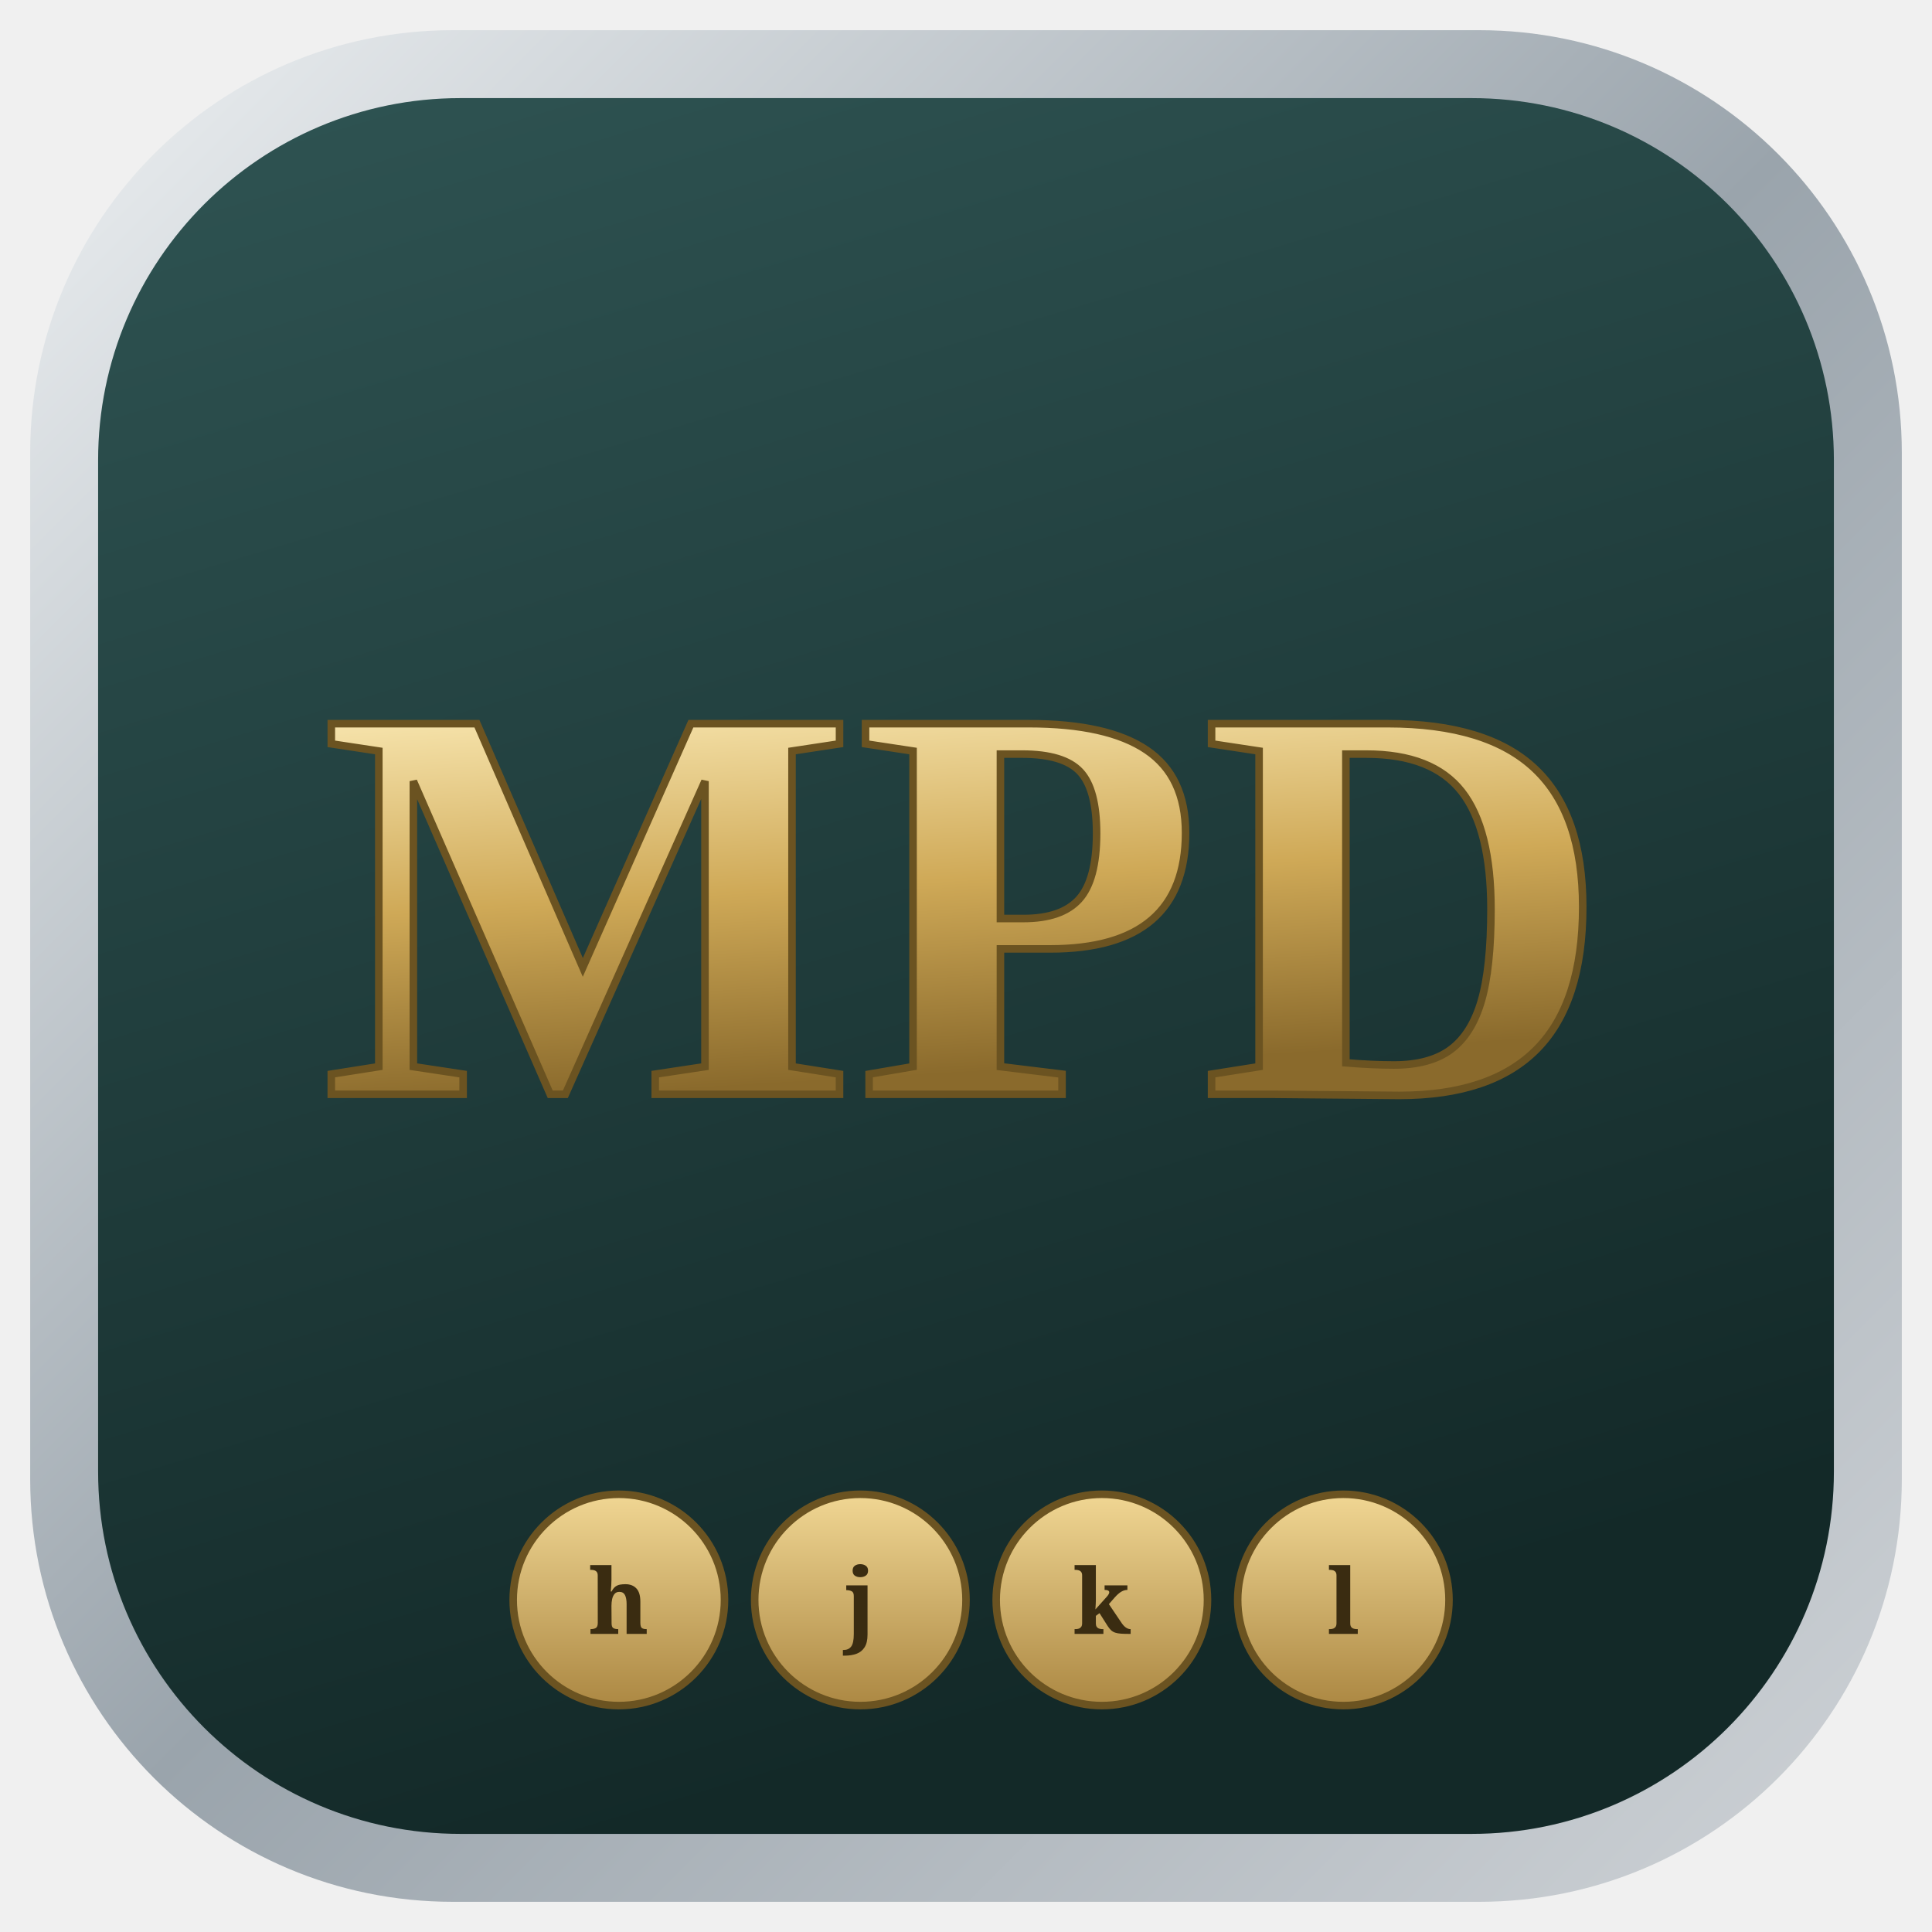
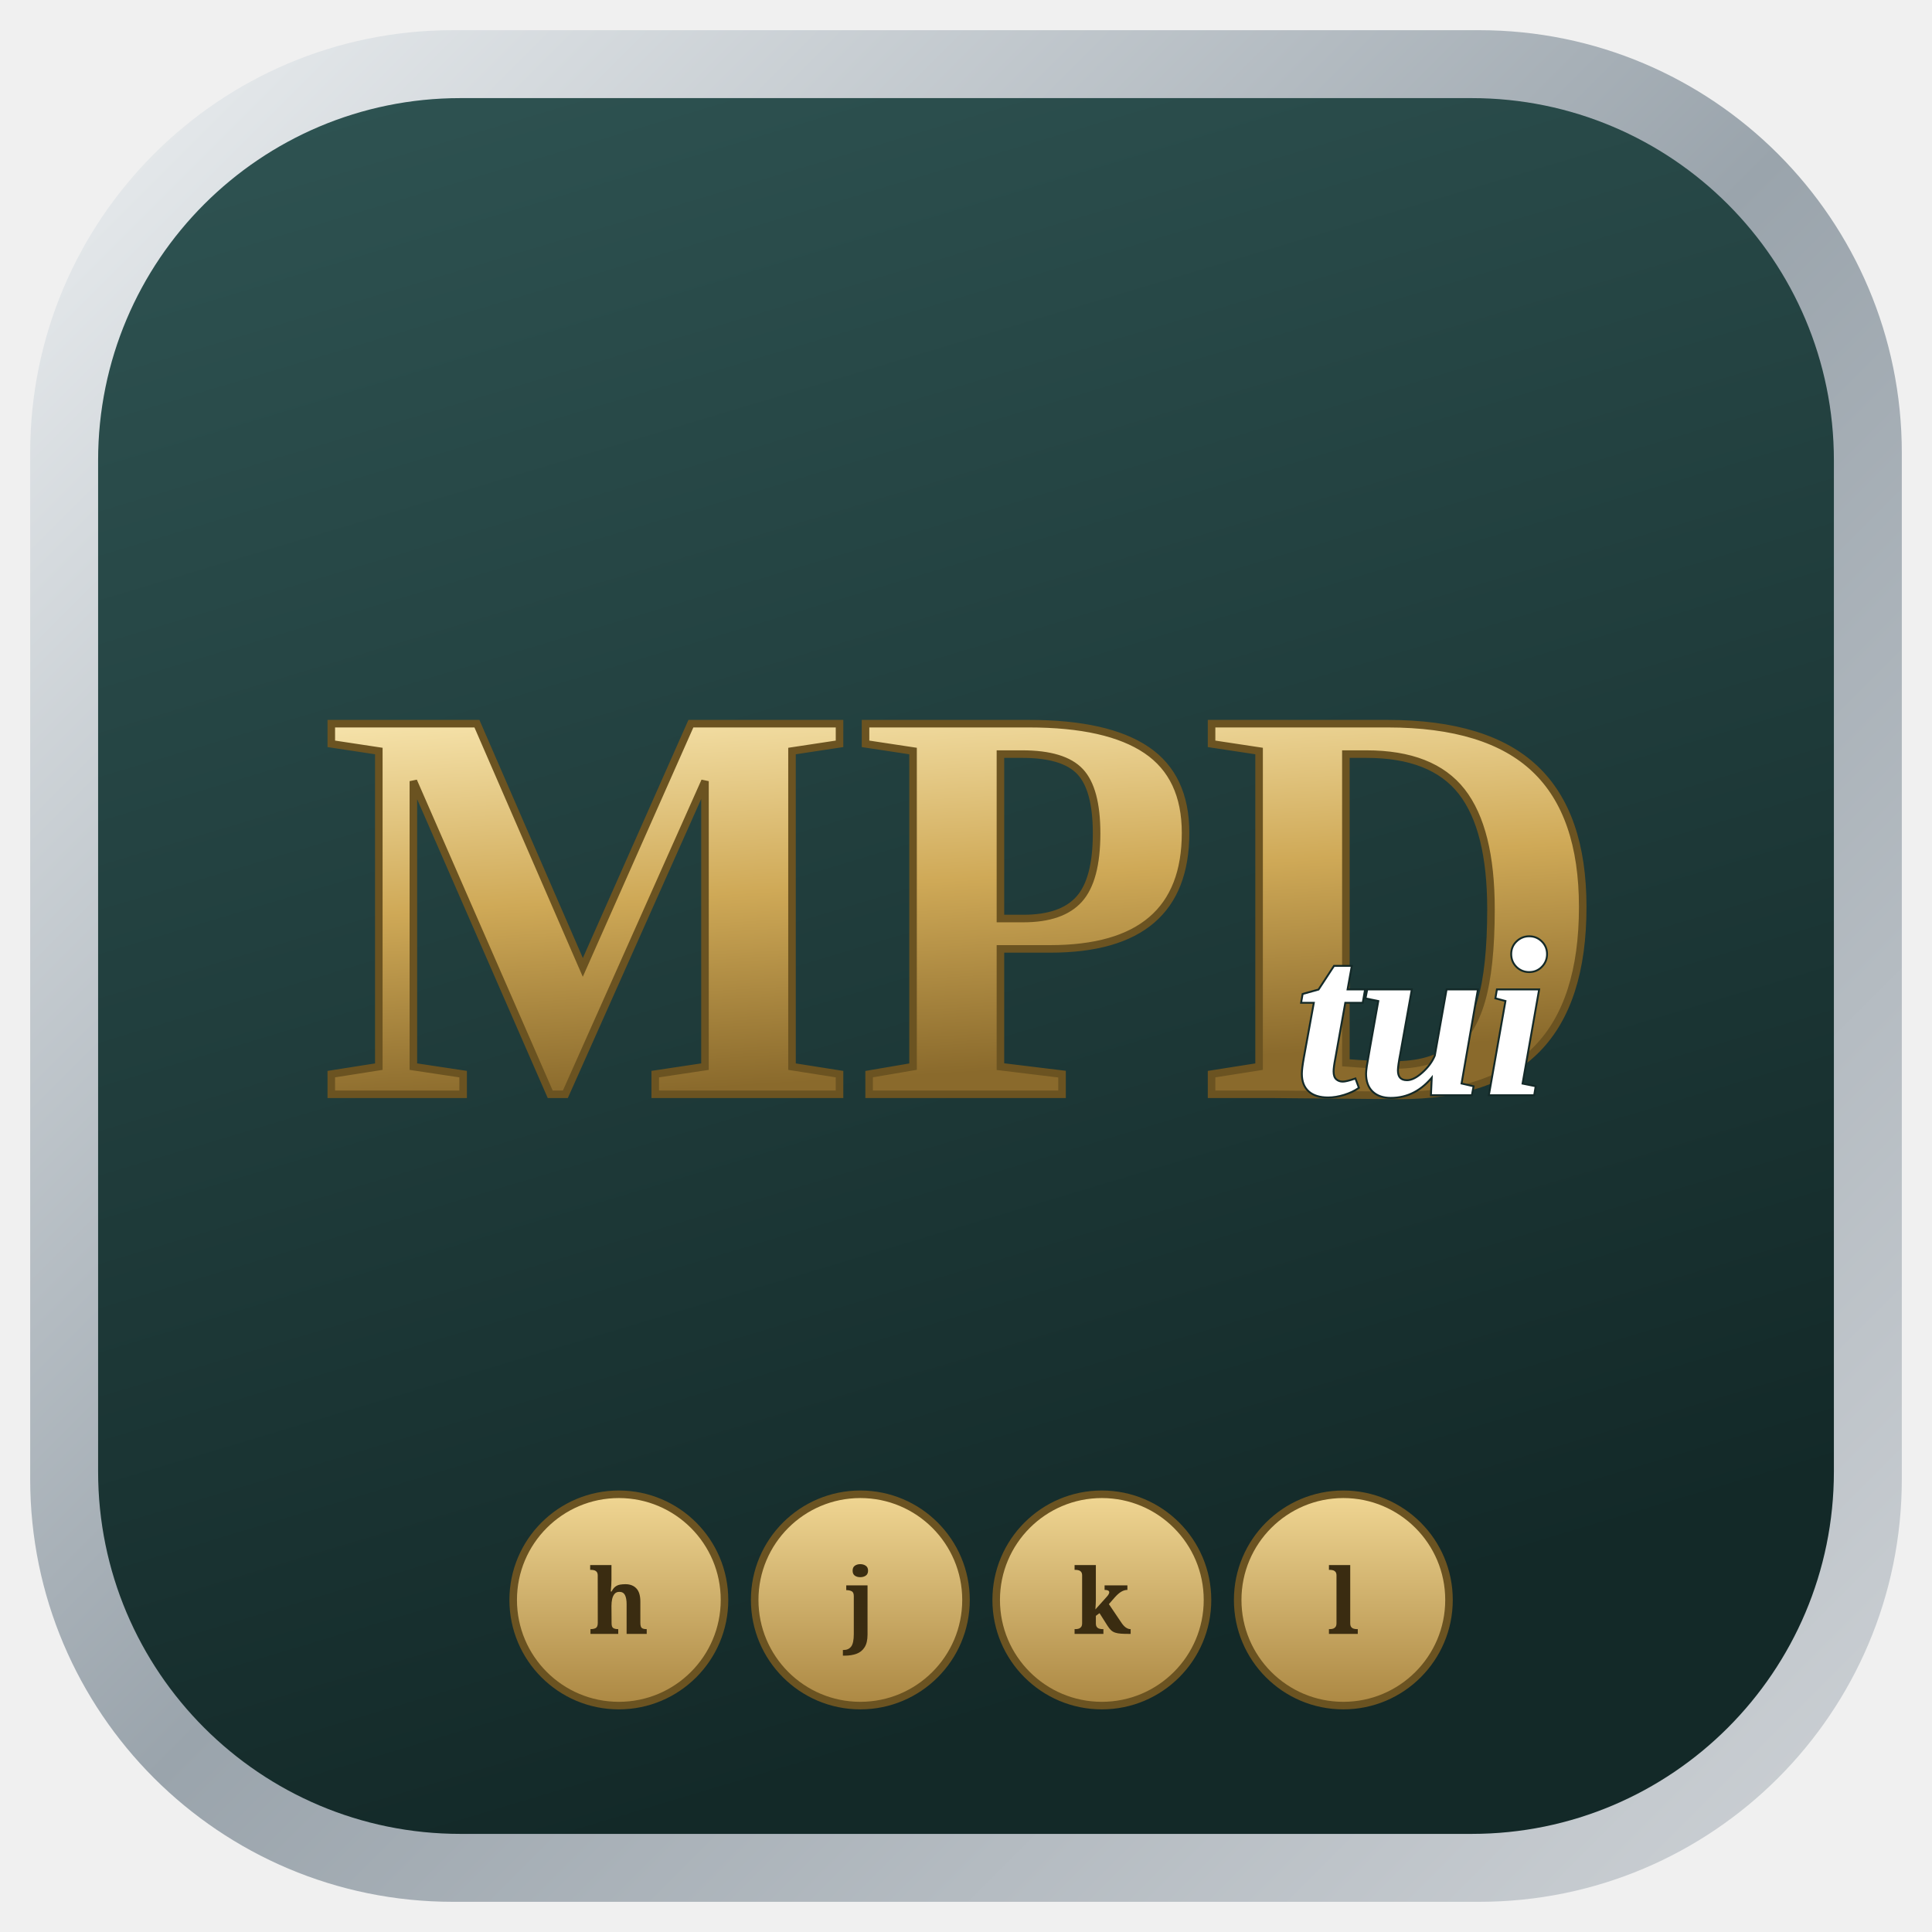
<svg xmlns="http://www.w3.org/2000/svg" viewBox="0 0 512 512">
  <defs>
    <linearGradient id="bg" x1="0" y1="0" x2="0.3" y2="1">
      <stop offset="0" stop-color="#2f5453" />
      <stop offset="1" stop-color="#132928" />
    </linearGradient>
    <linearGradient id="bezel" x1="0" y1="0" x2="1" y2="1">
      <stop offset="0" stop-color="#eef1f3" />
      <stop offset="0.5" stop-color="#9aa4ac" />
      <stop offset="1" stop-color="#cfd3d7" />
    </linearGradient>
    <linearGradient id="gold" x1="0" y1="0" x2="0.2" y2="1">
      <stop offset="0" stop-color="#f6e3ab" />
      <stop offset="0.5" stop-color="#cfa957" />
      <stop offset="1" stop-color="#8a6a2c" />
    </linearGradient>
    <linearGradient id="goldSoft" x1="0" y1="0" x2="0" y2="1">
      <stop offset="0" stop-color="#f0d693" />
      <stop offset="1" stop-color="#ac8843" />
    </linearGradient>
  </defs>
  <rect x="8" y="8" width="496" height="496" rx="112" fill="url(#bezel)" />
  <rect x="26" y="26" width="460" height="460" rx="96" fill="url(#bg)" />
  <text x="256" y="290" font-family="Georgia, 'Times New Roman', serif" font-size="150" font-weight="700" text-anchor="middle" fill="url(#gold)" stroke="#6b5321" stroke-width="2">MPD</text>
+   <text x="410" y="290" font-family="Georgia, 'Times New Roman', serif" font-size="60" font-style="italic" font-weight="600" text-anchor="end" fill="#ffffff" stroke="#132928" stroke-width="1" paint-order="stroke">tui</text>
  <g font-family="Georgia, serif" font-size="24" font-weight="600" text-anchor="middle" fill="#3a2c11">
    <g stroke="#6b5321" stroke-width="2">
      <circle cx="164" cy="424" r="28" fill="url(#goldSoft)" />
      <circle cx="228" cy="424" r="28" fill="url(#goldSoft)" />
      <circle cx="292" cy="424" r="28" fill="url(#goldSoft)" />
      <circle cx="356" cy="424" r="28" fill="url(#goldSoft)" />
    </g>
    <text x="164" y="433">h</text>
    <text x="228" y="433">j</text>
    <text x="292" y="433">k</text>
    <text x="356" y="433">l</text>
  </g>
</svg>
